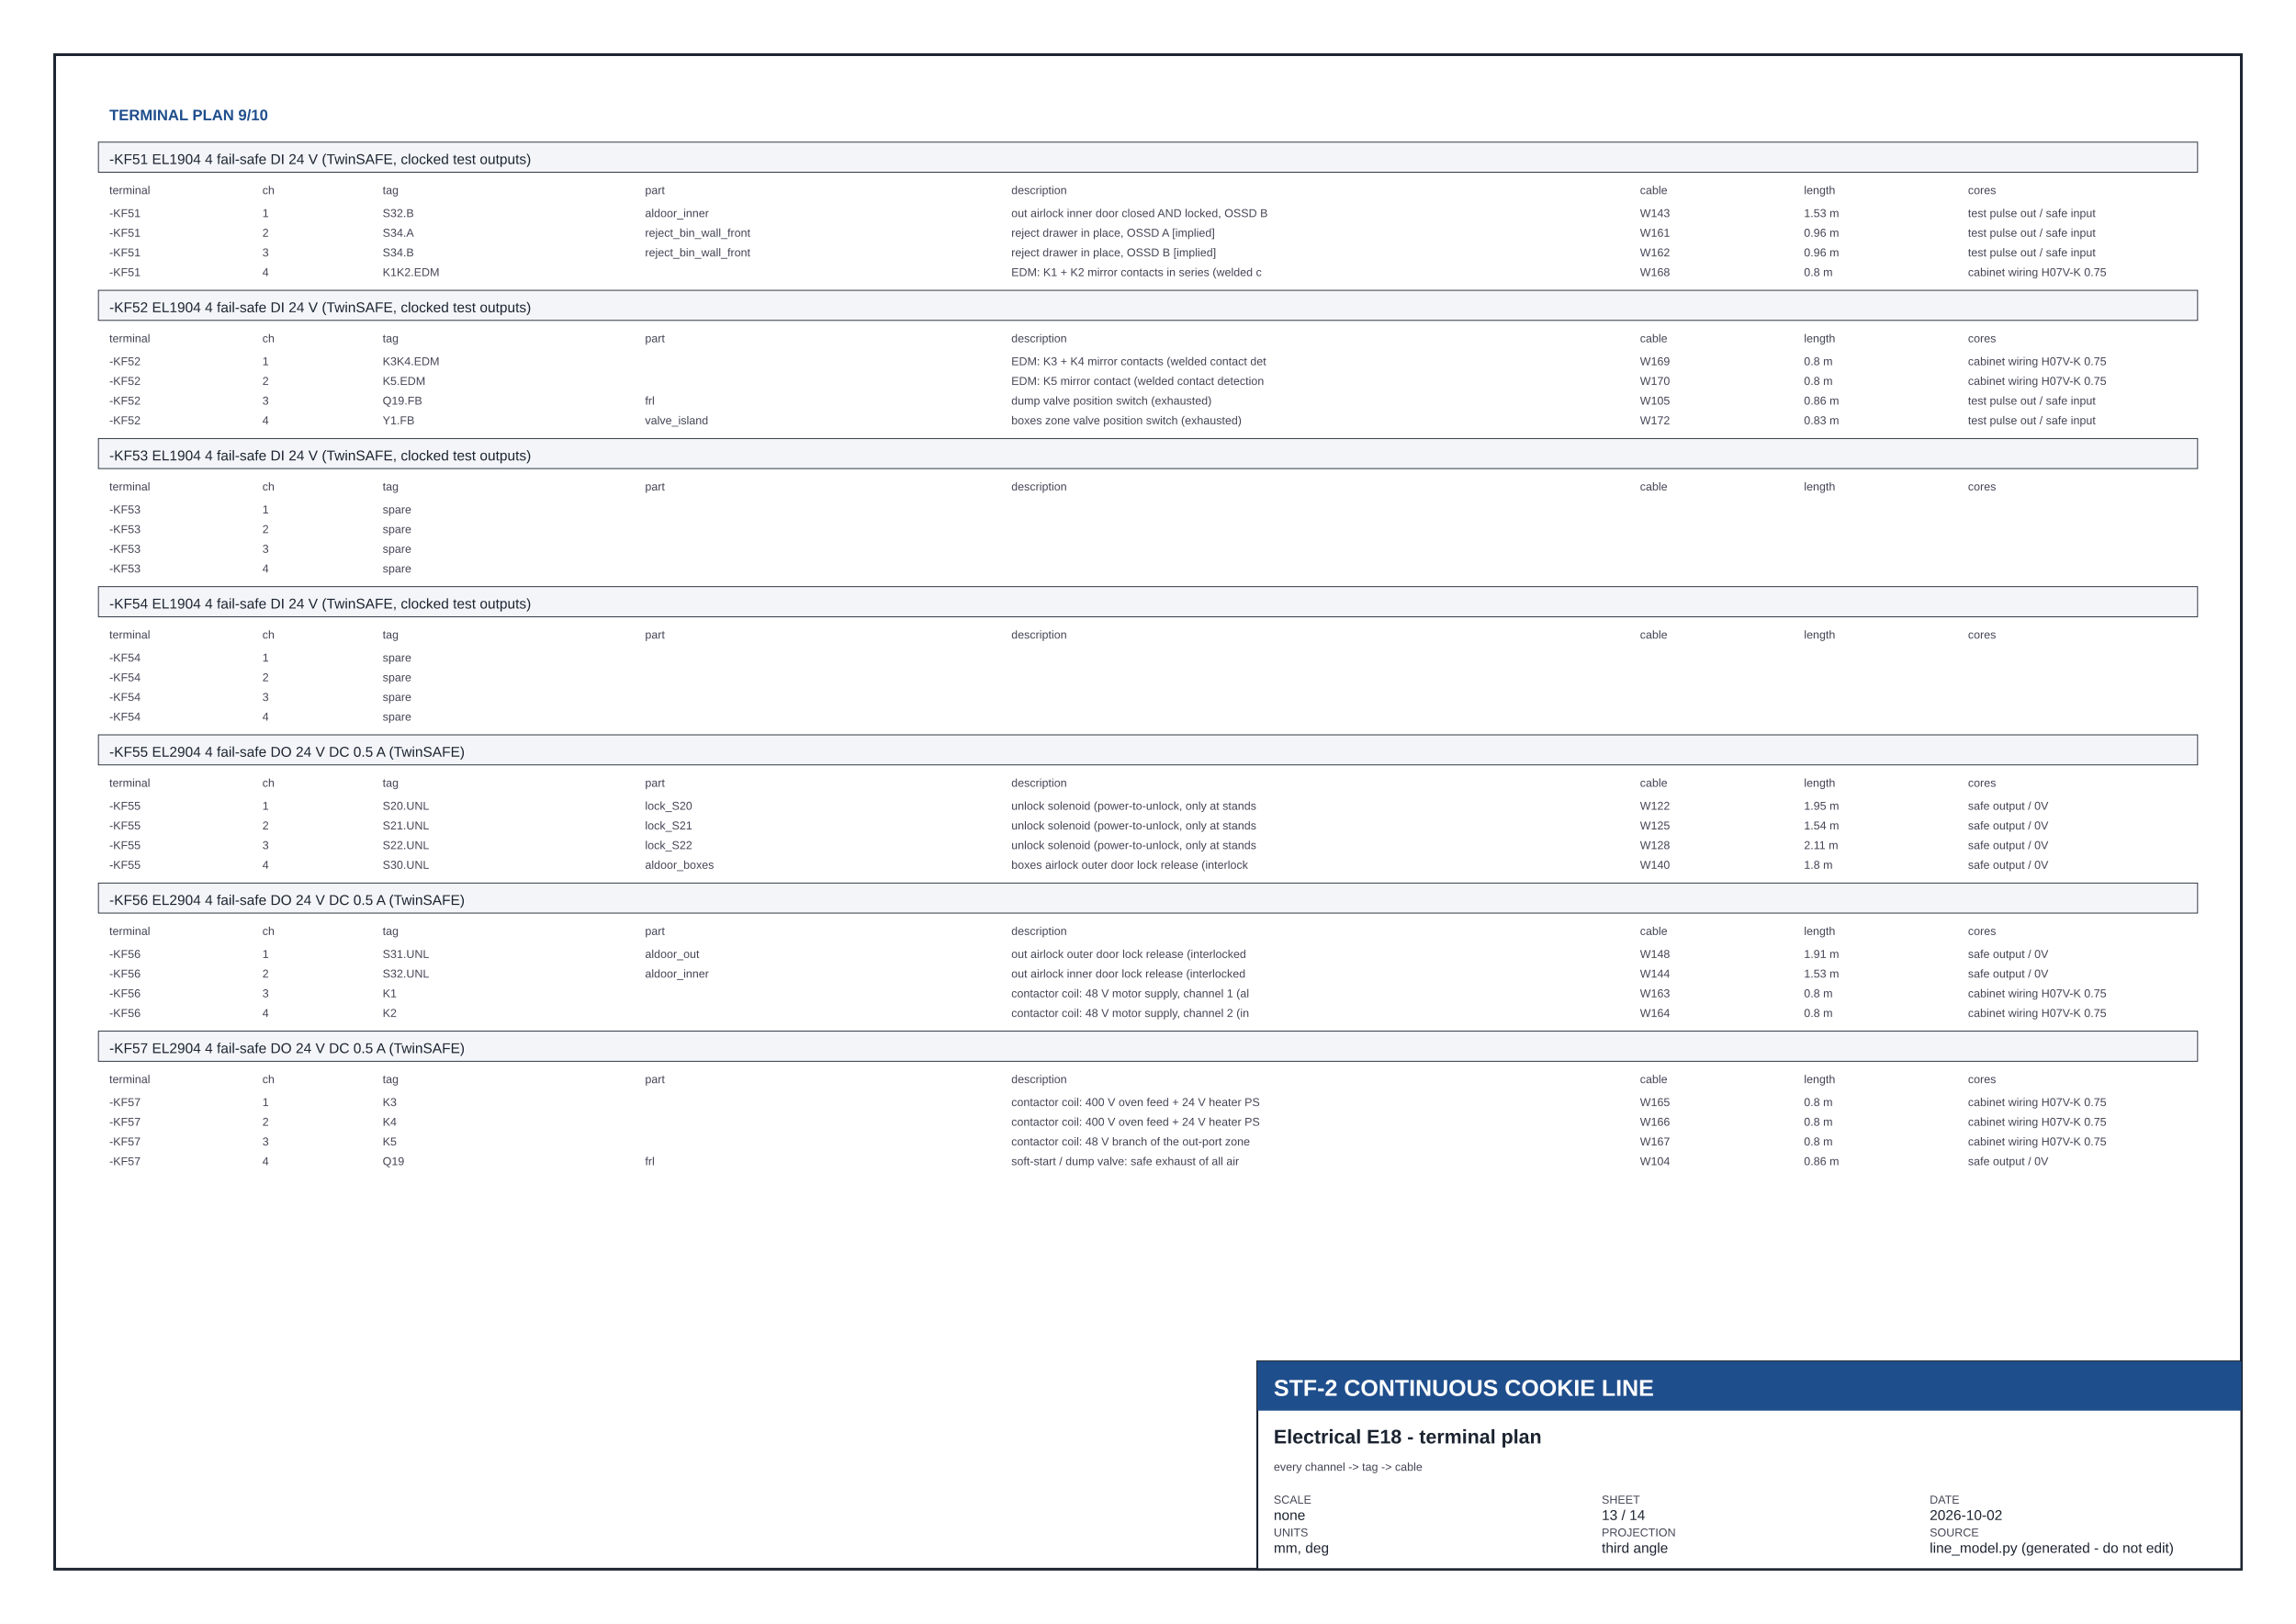
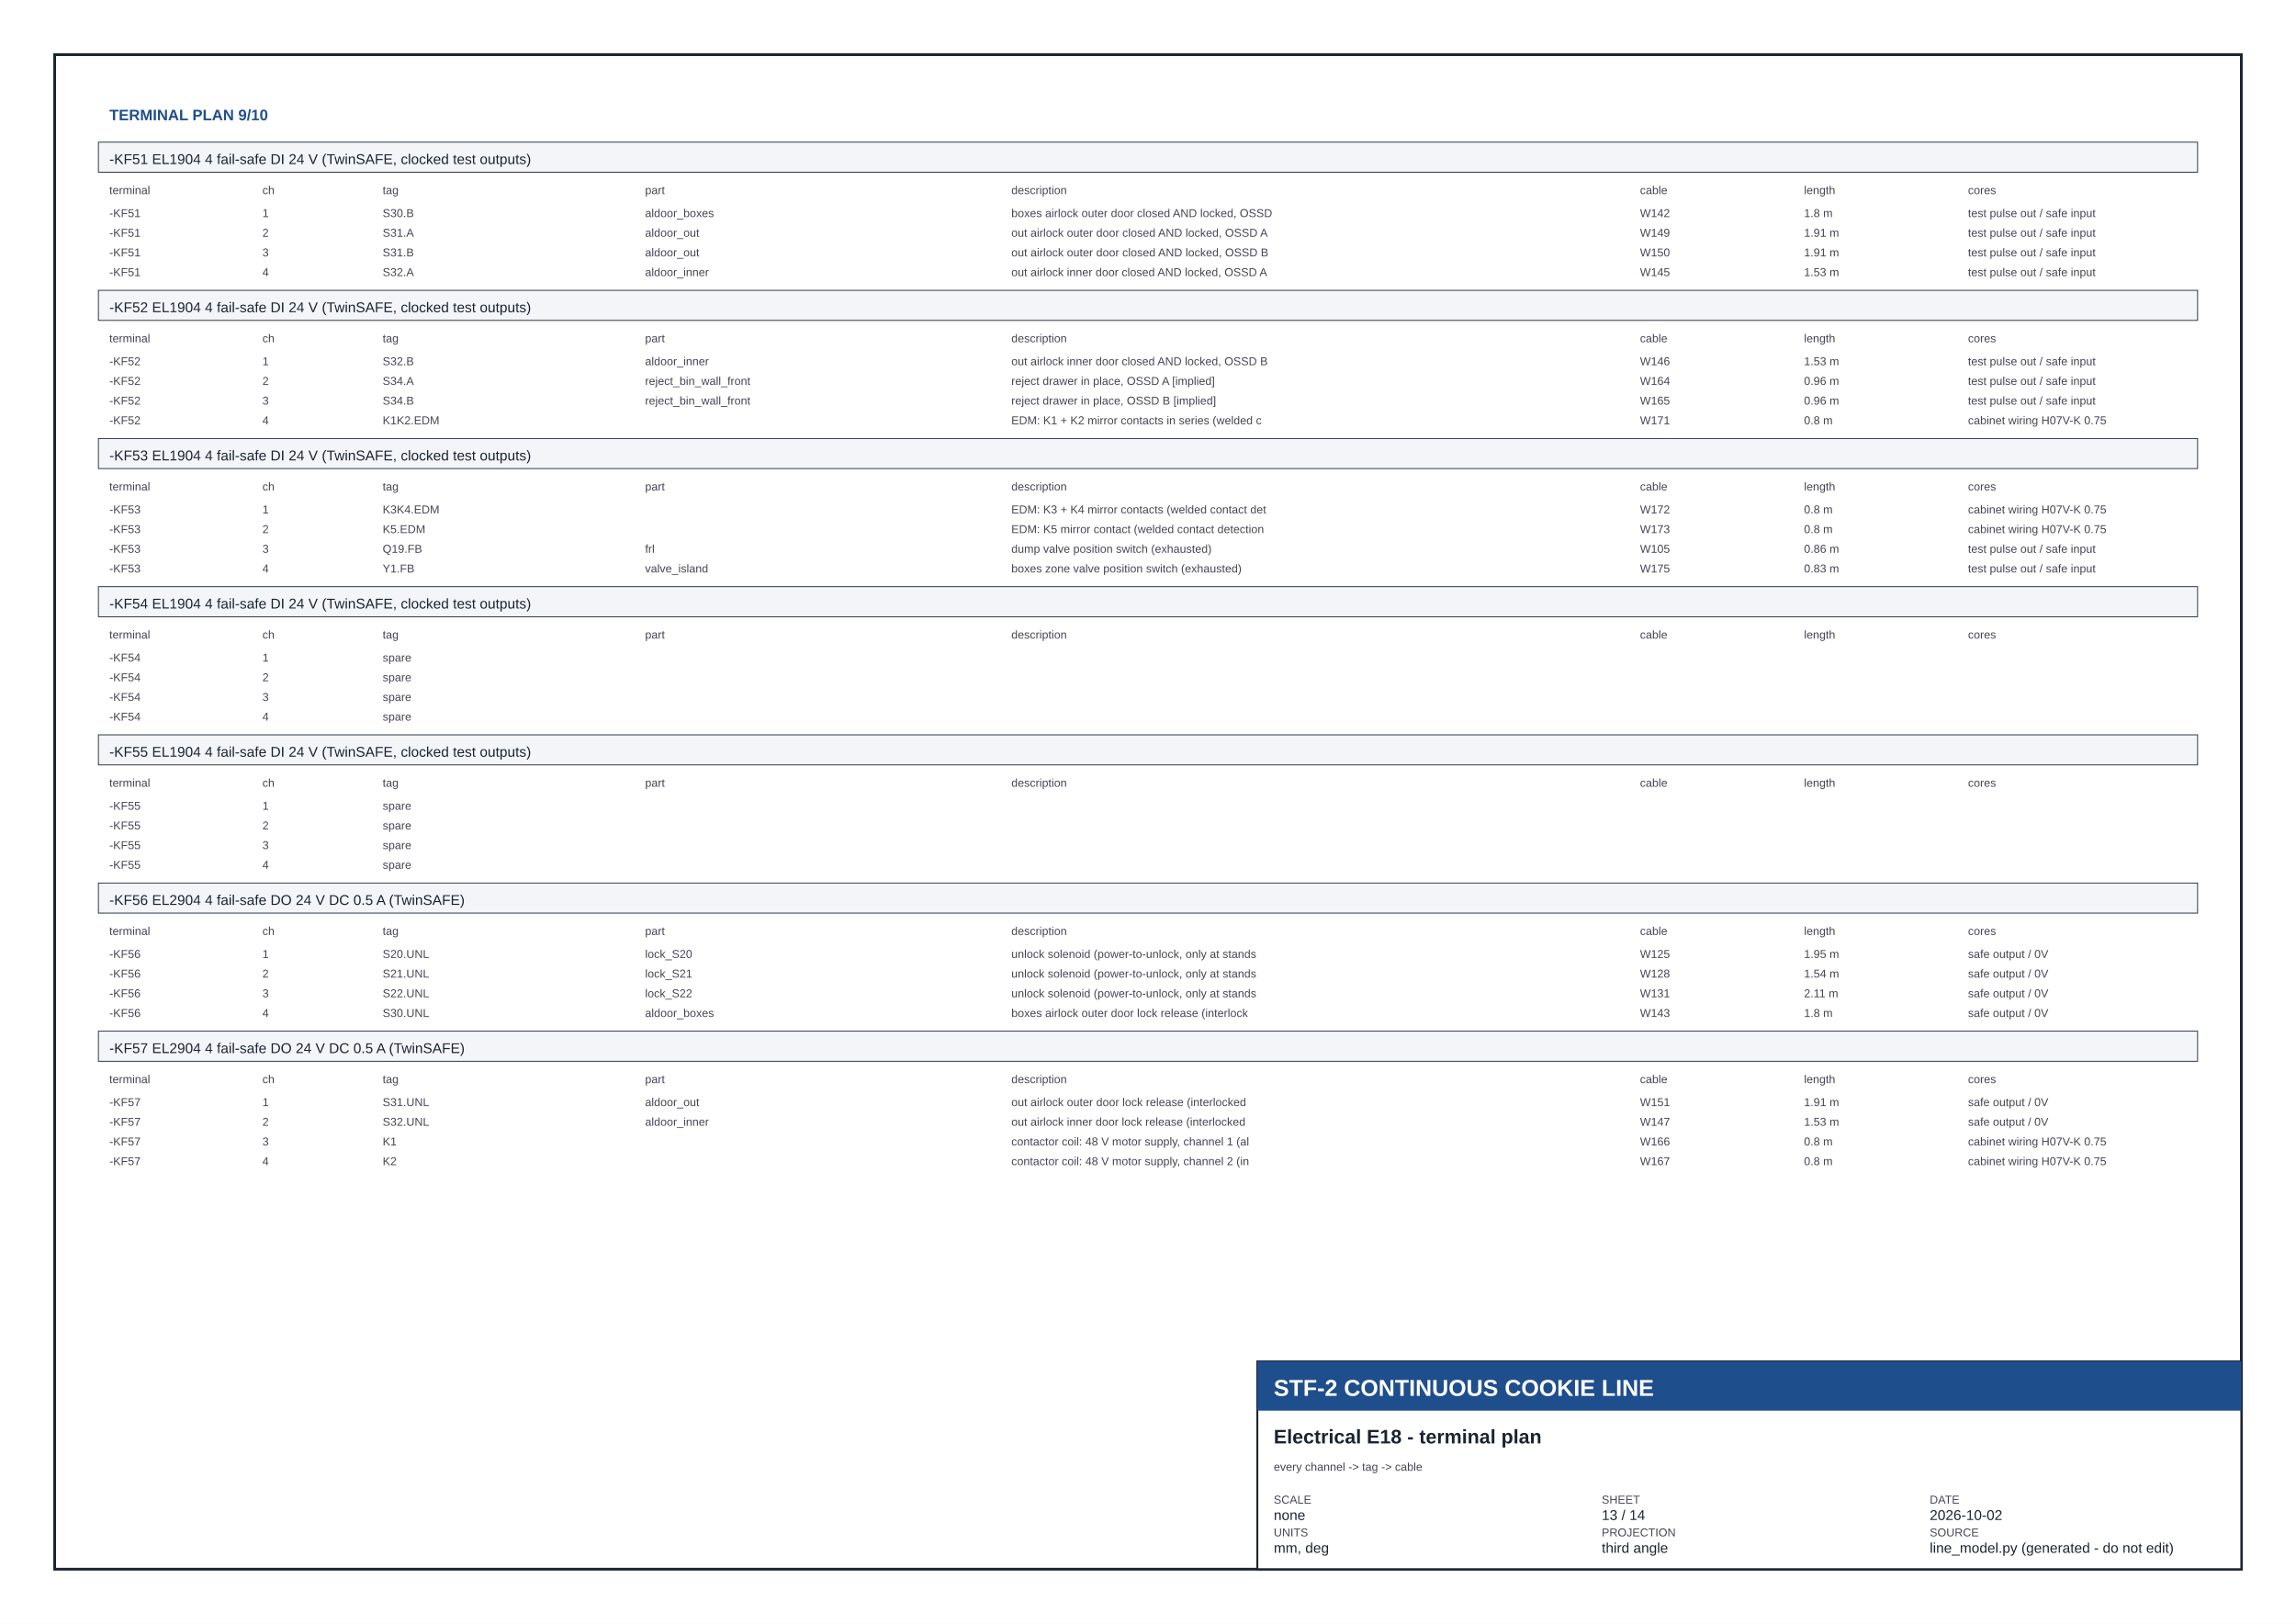
<svg xmlns="http://www.w3.org/2000/svg" width="420mm" height="297mm" viewBox="0 0 420 297">
  <defs>
    <marker id="a" viewBox="0 0 10 10" refX="5" refY="5" markerWidth="4" markerHeight="4" orient="auto-start-reverse">
      <path d="M0,2 L10,5 L0,8 z" fill="#1b2330" />
    </marker>
    <marker id="f" viewBox="0 0 10 10" refX="5" refY="5" markerWidth="5" markerHeight="5" orient="auto">
      <path d="M0,1 L10,5 L0,9 z" fill="#1f4e8c" />
    </marker>
    <pattern id="hatch" width="1.6" height="1.6" patternUnits="userSpaceOnUse" patternTransform="rotate(45)">
      <rect width="1.6" height="1.6" fill="#eef1f5" />
      <line x1="0" y1="0" x2="0" y2="1.6" stroke="#1b2330" stroke-width=".18" />
    </pattern>
  </defs>
  <style>
text{font-family:'Helvetica Neue',Arial,sans-serif;fill:#1b2330}
.vt{font-size:3.2px;font-weight:700;letter-spacing:.3px}
.dt{font-size:2.3px}
.dim{stroke:#1b2330;stroke-width:.15;fill:none}
.ext{stroke:#1b2330;stroke-width:.1}
.tb{font-size:2.6px}.tbh{font-size:4.2px;font-weight:700}.tbs{font-size:2.1px;fill:#445}
.nt{font-size:2.3px}.nh{font-size:2.8px;font-weight:700;fill:#1f4e8c}
.co{font-size:2.1px}.col{stroke:#1f4e8c;stroke-width:.15}
</style>
  <rect width="420" height="297" fill="#ffffff" />
  <rect x="10" y="10" width="400" height="277" fill="none" stroke="#1b2330" stroke-width=".5" />
  <text x="20.0" y="22.0" class="nh" text-anchor="start">TERMINAL PLAN 9/10</text>
  <rect x="18.0" y="26.0" width="384.0" height="5.5" fill="#f3f5f8" stroke="#1b2330" stroke-width="0.15" />
  <text x="20.0" y="30.0" class="tb" text-anchor="start">-KF51  EL1904  4 fail-safe DI 24 V (TwinSAFE, clocked test outputs)</text>
  <text x="20.0" y="35.5" class="tbs" text-anchor="start">terminal</text>
  <text x="48.0" y="35.5" class="tbs" text-anchor="start">ch</text>
  <text x="70.0" y="35.5" class="tbs" text-anchor="start">tag</text>
  <text x="118.0" y="35.5" class="tbs" text-anchor="start">part</text>
  <text x="185.0" y="35.5" class="tbs" text-anchor="start">description</text>
  <text x="300.0" y="35.5" class="tbs" text-anchor="start">cable</text>
  <text x="330.0" y="35.5" class="tbs" text-anchor="start">length</text>
  <text x="360.0" y="35.5" class="tbs" text-anchor="start">cores</text>
  <text x="20.0" y="39.7" class="tbs" text-anchor="start">-KF51</text>
  <text x="48.0" y="39.7" class="tbs" text-anchor="start">1</text>
-   <text x="70.0" y="39.7" class="tbs" text-anchor="start">S32.B</text>
-   <text x="118.0" y="39.7" class="tbs" text-anchor="start">aldoor_inner</text>
-   <text x="185.0" y="39.7" class="tbs" text-anchor="start">out airlock inner door closed AND locked, OSSD B</text>
-   <text x="300.0" y="39.7" class="tbs" text-anchor="start">W143</text>
-   <text x="330.0" y="39.7" class="tbs" text-anchor="start">1.53 m</text>
+   <text x="70.0" y="39.7" class="tbs" text-anchor="start">S30.B</text>
+   <text x="118.0" y="39.7" class="tbs" text-anchor="start">aldoor_boxes</text>
+   <text x="185.0" y="39.7" class="tbs" text-anchor="start">boxes airlock outer door closed AND locked, OSSD</text>
+   <text x="300.0" y="39.7" class="tbs" text-anchor="start">W142</text>
+   <text x="330.0" y="39.7" class="tbs" text-anchor="start">1.8 m</text>
  <text x="360.0" y="39.7" class="tbs" text-anchor="start">test pulse out / safe input </text>
  <text x="20.0" y="43.3" class="tbs" text-anchor="start">-KF51</text>
  <text x="48.0" y="43.3" class="tbs" text-anchor="start">2</text>
-   <text x="70.0" y="43.3" class="tbs" text-anchor="start">S34.A</text>
-   <text x="118.0" y="43.3" class="tbs" text-anchor="start">reject_bin_wall_front</text>
-   <text x="185.0" y="43.3" class="tbs" text-anchor="start">reject drawer in place, OSSD A  [implied]</text>
-   <text x="300.0" y="43.3" class="tbs" text-anchor="start">W161</text>
-   <text x="330.0" y="43.3" class="tbs" text-anchor="start">0.96 m</text>
+   <text x="70.0" y="43.3" class="tbs" text-anchor="start">S31.A</text>
+   <text x="118.0" y="43.3" class="tbs" text-anchor="start">aldoor_out</text>
+   <text x="185.0" y="43.3" class="tbs" text-anchor="start">out airlock outer door closed AND locked, OSSD A</text>
+   <text x="300.0" y="43.3" class="tbs" text-anchor="start">W149</text>
+   <text x="330.0" y="43.3" class="tbs" text-anchor="start">1.91 m</text>
  <text x="360.0" y="43.3" class="tbs" text-anchor="start">test pulse out / safe input </text>
  <text x="20.0" y="46.9" class="tbs" text-anchor="start">-KF51</text>
  <text x="48.0" y="46.9" class="tbs" text-anchor="start">3</text>
-   <text x="70.0" y="46.9" class="tbs" text-anchor="start">S34.B</text>
-   <text x="118.0" y="46.9" class="tbs" text-anchor="start">reject_bin_wall_front</text>
-   <text x="185.0" y="46.9" class="tbs" text-anchor="start">reject drawer in place, OSSD B  [implied]</text>
-   <text x="300.0" y="46.9" class="tbs" text-anchor="start">W162</text>
-   <text x="330.0" y="46.9" class="tbs" text-anchor="start">0.96 m</text>
+   <text x="70.0" y="46.9" class="tbs" text-anchor="start">S31.B</text>
+   <text x="118.0" y="46.9" class="tbs" text-anchor="start">aldoor_out</text>
+   <text x="185.0" y="46.9" class="tbs" text-anchor="start">out airlock outer door closed AND locked, OSSD B</text>
+   <text x="300.0" y="46.9" class="tbs" text-anchor="start">W150</text>
+   <text x="330.0" y="46.9" class="tbs" text-anchor="start">1.91 m</text>
  <text x="360.0" y="46.9" class="tbs" text-anchor="start">test pulse out / safe input </text>
  <text x="20.0" y="50.5" class="tbs" text-anchor="start">-KF51</text>
  <text x="48.0" y="50.5" class="tbs" text-anchor="start">4</text>
-   <text x="70.0" y="50.5" class="tbs" text-anchor="start">K1K2.EDM</text>
-   <text x="118.0" y="50.5" class="tbs" text-anchor="start" />
-   <text x="185.0" y="50.5" class="tbs" text-anchor="start">EDM: K1 + K2 mirror contacts in series (welded c</text>
-   <text x="300.0" y="50.5" class="tbs" text-anchor="start">W168</text>
-   <text x="330.0" y="50.5" class="tbs" text-anchor="start">0.8 m</text>
-   <text x="360.0" y="50.5" class="tbs" text-anchor="start">cabinet wiring H07V-K 0.75</text>
+   <text x="70.0" y="50.5" class="tbs" text-anchor="start">S32.A</text>
+   <text x="118.0" y="50.5" class="tbs" text-anchor="start">aldoor_inner</text>
+   <text x="185.0" y="50.5" class="tbs" text-anchor="start">out airlock inner door closed AND locked, OSSD A</text>
+   <text x="300.0" y="50.5" class="tbs" text-anchor="start">W145</text>
+   <text x="330.0" y="50.5" class="tbs" text-anchor="start">1.53 m</text>
+   <text x="360.0" y="50.5" class="tbs" text-anchor="start">test pulse out / safe input </text>
  <rect x="18.0" y="53.1" width="384.0" height="5.5" fill="#f3f5f8" stroke="#1b2330" stroke-width="0.15" />
  <text x="20.0" y="57.1" class="tb" text-anchor="start">-KF52  EL1904  4 fail-safe DI 24 V (TwinSAFE, clocked test outputs)</text>
  <text x="20.0" y="62.6" class="tbs" text-anchor="start">terminal</text>
  <text x="48.0" y="62.6" class="tbs" text-anchor="start">ch</text>
  <text x="70.0" y="62.6" class="tbs" text-anchor="start">tag</text>
  <text x="118.0" y="62.6" class="tbs" text-anchor="start">part</text>
  <text x="185.0" y="62.6" class="tbs" text-anchor="start">description</text>
  <text x="300.0" y="62.6" class="tbs" text-anchor="start">cable</text>
  <text x="330.0" y="62.6" class="tbs" text-anchor="start">length</text>
  <text x="360.0" y="62.6" class="tbs" text-anchor="start">cores</text>
  <text x="20.0" y="66.8" class="tbs" text-anchor="start">-KF52</text>
  <text x="48.0" y="66.8" class="tbs" text-anchor="start">1</text>
-   <text x="70.0" y="66.8" class="tbs" text-anchor="start">K3K4.EDM</text>
-   <text x="118.0" y="66.8" class="tbs" text-anchor="start" />
-   <text x="185.0" y="66.8" class="tbs" text-anchor="start">EDM: K3 + K4 mirror contacts (welded contact det</text>
-   <text x="300.0" y="66.8" class="tbs" text-anchor="start">W169</text>
-   <text x="330.0" y="66.8" class="tbs" text-anchor="start">0.8 m</text>
-   <text x="360.0" y="66.8" class="tbs" text-anchor="start">cabinet wiring H07V-K 0.75</text>
+   <text x="70.0" y="66.8" class="tbs" text-anchor="start">S32.B</text>
+   <text x="118.0" y="66.8" class="tbs" text-anchor="start">aldoor_inner</text>
+   <text x="185.0" y="66.8" class="tbs" text-anchor="start">out airlock inner door closed AND locked, OSSD B</text>
+   <text x="300.0" y="66.8" class="tbs" text-anchor="start">W146</text>
+   <text x="330.0" y="66.8" class="tbs" text-anchor="start">1.53 m</text>
+   <text x="360.0" y="66.8" class="tbs" text-anchor="start">test pulse out / safe input </text>
  <text x="20.0" y="70.4" class="tbs" text-anchor="start">-KF52</text>
  <text x="48.0" y="70.4" class="tbs" text-anchor="start">2</text>
-   <text x="70.0" y="70.4" class="tbs" text-anchor="start">K5.EDM</text>
-   <text x="118.0" y="70.4" class="tbs" text-anchor="start" />
-   <text x="185.0" y="70.4" class="tbs" text-anchor="start">EDM: K5 mirror contact (welded contact detection</text>
-   <text x="300.0" y="70.4" class="tbs" text-anchor="start">W170</text>
-   <text x="330.0" y="70.4" class="tbs" text-anchor="start">0.8 m</text>
-   <text x="360.0" y="70.4" class="tbs" text-anchor="start">cabinet wiring H07V-K 0.75</text>
+   <text x="70.0" y="70.4" class="tbs" text-anchor="start">S34.A</text>
+   <text x="118.0" y="70.4" class="tbs" text-anchor="start">reject_bin_wall_front</text>
+   <text x="185.0" y="70.4" class="tbs" text-anchor="start">reject drawer in place, OSSD A  [implied]</text>
+   <text x="300.0" y="70.4" class="tbs" text-anchor="start">W164</text>
+   <text x="330.0" y="70.4" class="tbs" text-anchor="start">0.96 m</text>
+   <text x="360.0" y="70.4" class="tbs" text-anchor="start">test pulse out / safe input </text>
  <text x="20.0" y="74.0" class="tbs" text-anchor="start">-KF52</text>
  <text x="48.0" y="74.0" class="tbs" text-anchor="start">3</text>
-   <text x="70.0" y="74.0" class="tbs" text-anchor="start">Q19.FB</text>
-   <text x="118.0" y="74.0" class="tbs" text-anchor="start">frl</text>
-   <text x="185.0" y="74.0" class="tbs" text-anchor="start">dump valve position switch (exhausted)</text>
-   <text x="300.0" y="74.0" class="tbs" text-anchor="start">W105</text>
-   <text x="330.0" y="74.0" class="tbs" text-anchor="start">0.86 m</text>
+   <text x="70.0" y="74.0" class="tbs" text-anchor="start">S34.B</text>
+   <text x="118.0" y="74.0" class="tbs" text-anchor="start">reject_bin_wall_front</text>
+   <text x="185.0" y="74.0" class="tbs" text-anchor="start">reject drawer in place, OSSD B  [implied]</text>
+   <text x="300.0" y="74.0" class="tbs" text-anchor="start">W165</text>
+   <text x="330.0" y="74.0" class="tbs" text-anchor="start">0.96 m</text>
  <text x="360.0" y="74.0" class="tbs" text-anchor="start">test pulse out / safe input </text>
  <text x="20.0" y="77.6" class="tbs" text-anchor="start">-KF52</text>
  <text x="48.0" y="77.6" class="tbs" text-anchor="start">4</text>
-   <text x="70.0" y="77.6" class="tbs" text-anchor="start">Y1.FB</text>
-   <text x="118.0" y="77.6" class="tbs" text-anchor="start">valve_island</text>
-   <text x="185.0" y="77.6" class="tbs" text-anchor="start">boxes zone valve position switch (exhausted)</text>
-   <text x="300.0" y="77.6" class="tbs" text-anchor="start">W172</text>
-   <text x="330.0" y="77.6" class="tbs" text-anchor="start">0.83 m</text>
-   <text x="360.0" y="77.6" class="tbs" text-anchor="start">test pulse out / safe input </text>
+   <text x="70.0" y="77.6" class="tbs" text-anchor="start">K1K2.EDM</text>
+   <text x="118.0" y="77.6" class="tbs" text-anchor="start" />
+   <text x="185.0" y="77.6" class="tbs" text-anchor="start">EDM: K1 + K2 mirror contacts in series (welded c</text>
+   <text x="300.0" y="77.6" class="tbs" text-anchor="start">W171</text>
+   <text x="330.0" y="77.6" class="tbs" text-anchor="start">0.8 m</text>
+   <text x="360.0" y="77.6" class="tbs" text-anchor="start">cabinet wiring H07V-K 0.75</text>
  <rect x="18.0" y="80.2" width="384.0" height="5.5" fill="#f3f5f8" stroke="#1b2330" stroke-width="0.15" />
  <text x="20.0" y="84.2" class="tb" text-anchor="start">-KF53  EL1904  4 fail-safe DI 24 V (TwinSAFE, clocked test outputs)</text>
  <text x="20.0" y="89.7" class="tbs" text-anchor="start">terminal</text>
  <text x="48.0" y="89.7" class="tbs" text-anchor="start">ch</text>
  <text x="70.0" y="89.7" class="tbs" text-anchor="start">tag</text>
  <text x="118.0" y="89.7" class="tbs" text-anchor="start">part</text>
  <text x="185.0" y="89.7" class="tbs" text-anchor="start">description</text>
  <text x="300.0" y="89.7" class="tbs" text-anchor="start">cable</text>
  <text x="330.0" y="89.7" class="tbs" text-anchor="start">length</text>
  <text x="360.0" y="89.7" class="tbs" text-anchor="start">cores</text>
  <text x="20.0" y="93.9" class="tbs" text-anchor="start">-KF53</text>
  <text x="48.0" y="93.9" class="tbs" text-anchor="start">1</text>
-   <text x="70.0" y="93.9" class="tbs" text-anchor="start">spare</text>
+   <text x="70.0" y="93.9" class="tbs" text-anchor="start">K3K4.EDM</text>
  <text x="118.0" y="93.9" class="tbs" text-anchor="start" />
-   <text x="185.0" y="93.9" class="tbs" text-anchor="start" />
-   <text x="300.0" y="93.9" class="tbs" text-anchor="start" />
-   <text x="330.0" y="93.9" class="tbs" text-anchor="start" />
-   <text x="360.0" y="93.9" class="tbs" text-anchor="start" />
+   <text x="185.0" y="93.9" class="tbs" text-anchor="start">EDM: K3 + K4 mirror contacts (welded contact det</text>
+   <text x="300.0" y="93.9" class="tbs" text-anchor="start">W172</text>
+   <text x="330.0" y="93.9" class="tbs" text-anchor="start">0.8 m</text>
+   <text x="360.0" y="93.9" class="tbs" text-anchor="start">cabinet wiring H07V-K 0.75</text>
  <text x="20.0" y="97.5" class="tbs" text-anchor="start">-KF53</text>
  <text x="48.0" y="97.5" class="tbs" text-anchor="start">2</text>
-   <text x="70.0" y="97.5" class="tbs" text-anchor="start">spare</text>
+   <text x="70.0" y="97.5" class="tbs" text-anchor="start">K5.EDM</text>
  <text x="118.0" y="97.5" class="tbs" text-anchor="start" />
-   <text x="185.0" y="97.5" class="tbs" text-anchor="start" />
-   <text x="300.0" y="97.5" class="tbs" text-anchor="start" />
-   <text x="330.0" y="97.5" class="tbs" text-anchor="start" />
-   <text x="360.0" y="97.5" class="tbs" text-anchor="start" />
+   <text x="185.0" y="97.5" class="tbs" text-anchor="start">EDM: K5 mirror contact (welded contact detection</text>
+   <text x="300.0" y="97.5" class="tbs" text-anchor="start">W173</text>
+   <text x="330.0" y="97.5" class="tbs" text-anchor="start">0.8 m</text>
+   <text x="360.0" y="97.5" class="tbs" text-anchor="start">cabinet wiring H07V-K 0.75</text>
  <text x="20.0" y="101.1" class="tbs" text-anchor="start">-KF53</text>
  <text x="48.0" y="101.1" class="tbs" text-anchor="start">3</text>
-   <text x="70.0" y="101.1" class="tbs" text-anchor="start">spare</text>
-   <text x="118.0" y="101.1" class="tbs" text-anchor="start" />
-   <text x="185.0" y="101.1" class="tbs" text-anchor="start" />
-   <text x="300.0" y="101.1" class="tbs" text-anchor="start" />
-   <text x="330.0" y="101.1" class="tbs" text-anchor="start" />
-   <text x="360.0" y="101.1" class="tbs" text-anchor="start" />
+   <text x="70.0" y="101.1" class="tbs" text-anchor="start">Q19.FB</text>
+   <text x="118.0" y="101.1" class="tbs" text-anchor="start">frl</text>
+   <text x="185.0" y="101.1" class="tbs" text-anchor="start">dump valve position switch (exhausted)</text>
+   <text x="300.0" y="101.1" class="tbs" text-anchor="start">W105</text>
+   <text x="330.0" y="101.1" class="tbs" text-anchor="start">0.86 m</text>
+   <text x="360.0" y="101.1" class="tbs" text-anchor="start">test pulse out / safe input </text>
  <text x="20.0" y="104.7" class="tbs" text-anchor="start">-KF53</text>
  <text x="48.0" y="104.7" class="tbs" text-anchor="start">4</text>
-   <text x="70.0" y="104.7" class="tbs" text-anchor="start">spare</text>
-   <text x="118.0" y="104.7" class="tbs" text-anchor="start" />
-   <text x="185.0" y="104.7" class="tbs" text-anchor="start" />
-   <text x="300.0" y="104.7" class="tbs" text-anchor="start" />
-   <text x="330.0" y="104.7" class="tbs" text-anchor="start" />
-   <text x="360.0" y="104.7" class="tbs" text-anchor="start" />
+   <text x="70.0" y="104.7" class="tbs" text-anchor="start">Y1.FB</text>
+   <text x="118.0" y="104.7" class="tbs" text-anchor="start">valve_island</text>
+   <text x="185.0" y="104.7" class="tbs" text-anchor="start">boxes zone valve position switch (exhausted)</text>
+   <text x="300.0" y="104.7" class="tbs" text-anchor="start">W175</text>
+   <text x="330.0" y="104.7" class="tbs" text-anchor="start">0.83 m</text>
+   <text x="360.0" y="104.7" class="tbs" text-anchor="start">test pulse out / safe input </text>
  <rect x="18.0" y="107.3" width="384.0" height="5.5" fill="#f3f5f8" stroke="#1b2330" stroke-width="0.15" />
  <text x="20.0" y="111.3" class="tb" text-anchor="start">-KF54  EL1904  4 fail-safe DI 24 V (TwinSAFE, clocked test outputs)</text>
  <text x="20.0" y="116.8" class="tbs" text-anchor="start">terminal</text>
  <text x="48.0" y="116.8" class="tbs" text-anchor="start">ch</text>
  <text x="70.0" y="116.8" class="tbs" text-anchor="start">tag</text>
  <text x="118.0" y="116.8" class="tbs" text-anchor="start">part</text>
  <text x="185.0" y="116.8" class="tbs" text-anchor="start">description</text>
  <text x="300.0" y="116.8" class="tbs" text-anchor="start">cable</text>
  <text x="330.0" y="116.8" class="tbs" text-anchor="start">length</text>
  <text x="360.0" y="116.8" class="tbs" text-anchor="start">cores</text>
  <text x="20.0" y="121.0" class="tbs" text-anchor="start">-KF54</text>
  <text x="48.0" y="121.0" class="tbs" text-anchor="start">1</text>
  <text x="70.0" y="121.0" class="tbs" text-anchor="start">spare</text>
  <text x="118.0" y="121.0" class="tbs" text-anchor="start" />
  <text x="185.0" y="121.0" class="tbs" text-anchor="start" />
  <text x="300.0" y="121.0" class="tbs" text-anchor="start" />
  <text x="330.0" y="121.0" class="tbs" text-anchor="start" />
  <text x="360.0" y="121.0" class="tbs" text-anchor="start" />
  <text x="20.0" y="124.6" class="tbs" text-anchor="start">-KF54</text>
  <text x="48.0" y="124.6" class="tbs" text-anchor="start">2</text>
  <text x="70.0" y="124.6" class="tbs" text-anchor="start">spare</text>
  <text x="118.0" y="124.6" class="tbs" text-anchor="start" />
  <text x="185.0" y="124.6" class="tbs" text-anchor="start" />
  <text x="300.0" y="124.6" class="tbs" text-anchor="start" />
  <text x="330.0" y="124.6" class="tbs" text-anchor="start" />
  <text x="360.0" y="124.6" class="tbs" text-anchor="start" />
  <text x="20.0" y="128.2" class="tbs" text-anchor="start">-KF54</text>
  <text x="48.0" y="128.2" class="tbs" text-anchor="start">3</text>
  <text x="70.0" y="128.2" class="tbs" text-anchor="start">spare</text>
  <text x="118.0" y="128.2" class="tbs" text-anchor="start" />
  <text x="185.0" y="128.2" class="tbs" text-anchor="start" />
  <text x="300.0" y="128.2" class="tbs" text-anchor="start" />
  <text x="330.0" y="128.2" class="tbs" text-anchor="start" />
  <text x="360.0" y="128.2" class="tbs" text-anchor="start" />
  <text x="20.0" y="131.8" class="tbs" text-anchor="start">-KF54</text>
  <text x="48.0" y="131.8" class="tbs" text-anchor="start">4</text>
  <text x="70.0" y="131.8" class="tbs" text-anchor="start">spare</text>
  <text x="118.0" y="131.8" class="tbs" text-anchor="start" />
  <text x="185.0" y="131.8" class="tbs" text-anchor="start" />
  <text x="300.0" y="131.8" class="tbs" text-anchor="start" />
  <text x="330.0" y="131.8" class="tbs" text-anchor="start" />
  <text x="360.0" y="131.8" class="tbs" text-anchor="start" />
  <rect x="18.0" y="134.4" width="384.0" height="5.5" fill="#f3f5f8" stroke="#1b2330" stroke-width="0.15" />
-   <text x="20.0" y="138.4" class="tb" text-anchor="start">-KF55  EL2904  4 fail-safe DO 24 V DC 0.5 A (TwinSAFE)</text>
+   <text x="20.0" y="138.4" class="tb" text-anchor="start">-KF55  EL1904  4 fail-safe DI 24 V (TwinSAFE, clocked test outputs)</text>
  <text x="20.0" y="143.9" class="tbs" text-anchor="start">terminal</text>
  <text x="48.0" y="143.9" class="tbs" text-anchor="start">ch</text>
  <text x="70.0" y="143.9" class="tbs" text-anchor="start">tag</text>
  <text x="118.0" y="143.9" class="tbs" text-anchor="start">part</text>
  <text x="185.0" y="143.9" class="tbs" text-anchor="start">description</text>
  <text x="300.0" y="143.9" class="tbs" text-anchor="start">cable</text>
  <text x="330.0" y="143.9" class="tbs" text-anchor="start">length</text>
  <text x="360.0" y="143.9" class="tbs" text-anchor="start">cores</text>
  <text x="20.0" y="148.1" class="tbs" text-anchor="start">-KF55</text>
  <text x="48.0" y="148.1" class="tbs" text-anchor="start">1</text>
-   <text x="70.0" y="148.1" class="tbs" text-anchor="start">S20.UNL</text>
-   <text x="118.0" y="148.1" class="tbs" text-anchor="start">lock_S20</text>
-   <text x="185.0" y="148.1" class="tbs" text-anchor="start">unlock solenoid (power-to-unlock, only at stands</text>
-   <text x="300.0" y="148.1" class="tbs" text-anchor="start">W122</text>
-   <text x="330.0" y="148.1" class="tbs" text-anchor="start">1.95 m</text>
-   <text x="360.0" y="148.1" class="tbs" text-anchor="start">safe output / 0V</text>
+   <text x="70.0" y="148.1" class="tbs" text-anchor="start">spare</text>
+   <text x="118.0" y="148.1" class="tbs" text-anchor="start" />
+   <text x="185.0" y="148.1" class="tbs" text-anchor="start" />
+   <text x="300.0" y="148.1" class="tbs" text-anchor="start" />
+   <text x="330.0" y="148.1" class="tbs" text-anchor="start" />
+   <text x="360.0" y="148.1" class="tbs" text-anchor="start" />
  <text x="20.0" y="151.7" class="tbs" text-anchor="start">-KF55</text>
  <text x="48.0" y="151.7" class="tbs" text-anchor="start">2</text>
-   <text x="70.0" y="151.7" class="tbs" text-anchor="start">S21.UNL</text>
-   <text x="118.0" y="151.7" class="tbs" text-anchor="start">lock_S21</text>
-   <text x="185.0" y="151.7" class="tbs" text-anchor="start">unlock solenoid (power-to-unlock, only at stands</text>
-   <text x="300.0" y="151.7" class="tbs" text-anchor="start">W125</text>
-   <text x="330.0" y="151.7" class="tbs" text-anchor="start">1.54 m</text>
-   <text x="360.0" y="151.7" class="tbs" text-anchor="start">safe output / 0V</text>
+   <text x="70.0" y="151.7" class="tbs" text-anchor="start">spare</text>
+   <text x="118.0" y="151.7" class="tbs" text-anchor="start" />
+   <text x="185.0" y="151.7" class="tbs" text-anchor="start" />
+   <text x="300.0" y="151.7" class="tbs" text-anchor="start" />
+   <text x="330.0" y="151.7" class="tbs" text-anchor="start" />
+   <text x="360.0" y="151.7" class="tbs" text-anchor="start" />
  <text x="20.0" y="155.3" class="tbs" text-anchor="start">-KF55</text>
  <text x="48.0" y="155.3" class="tbs" text-anchor="start">3</text>
-   <text x="70.0" y="155.3" class="tbs" text-anchor="start">S22.UNL</text>
-   <text x="118.0" y="155.3" class="tbs" text-anchor="start">lock_S22</text>
-   <text x="185.0" y="155.3" class="tbs" text-anchor="start">unlock solenoid (power-to-unlock, only at stands</text>
-   <text x="300.0" y="155.3" class="tbs" text-anchor="start">W128</text>
-   <text x="330.0" y="155.3" class="tbs" text-anchor="start">2.11 m</text>
-   <text x="360.0" y="155.3" class="tbs" text-anchor="start">safe output / 0V</text>
+   <text x="70.0" y="155.3" class="tbs" text-anchor="start">spare</text>
+   <text x="118.0" y="155.3" class="tbs" text-anchor="start" />
+   <text x="185.0" y="155.3" class="tbs" text-anchor="start" />
+   <text x="300.0" y="155.3" class="tbs" text-anchor="start" />
+   <text x="330.0" y="155.3" class="tbs" text-anchor="start" />
+   <text x="360.0" y="155.3" class="tbs" text-anchor="start" />
  <text x="20.0" y="158.9" class="tbs" text-anchor="start">-KF55</text>
  <text x="48.0" y="158.9" class="tbs" text-anchor="start">4</text>
-   <text x="70.0" y="158.9" class="tbs" text-anchor="start">S30.UNL</text>
-   <text x="118.0" y="158.9" class="tbs" text-anchor="start">aldoor_boxes</text>
-   <text x="185.0" y="158.9" class="tbs" text-anchor="start">boxes airlock outer door lock release (interlock</text>
-   <text x="300.0" y="158.9" class="tbs" text-anchor="start">W140</text>
-   <text x="330.0" y="158.9" class="tbs" text-anchor="start">1.8 m</text>
-   <text x="360.0" y="158.9" class="tbs" text-anchor="start">safe output / 0V</text>
+   <text x="70.0" y="158.9" class="tbs" text-anchor="start">spare</text>
+   <text x="118.0" y="158.9" class="tbs" text-anchor="start" />
+   <text x="185.0" y="158.9" class="tbs" text-anchor="start" />
+   <text x="300.0" y="158.9" class="tbs" text-anchor="start" />
+   <text x="330.0" y="158.9" class="tbs" text-anchor="start" />
+   <text x="360.0" y="158.9" class="tbs" text-anchor="start" />
  <rect x="18.0" y="161.5" width="384.0" height="5.5" fill="#f3f5f8" stroke="#1b2330" stroke-width="0.15" />
  <text x="20.0" y="165.5" class="tb" text-anchor="start">-KF56  EL2904  4 fail-safe DO 24 V DC 0.5 A (TwinSAFE)</text>
  <text x="20.0" y="171.0" class="tbs" text-anchor="start">terminal</text>
  <text x="48.0" y="171.0" class="tbs" text-anchor="start">ch</text>
  <text x="70.0" y="171.0" class="tbs" text-anchor="start">tag</text>
  <text x="118.0" y="171.0" class="tbs" text-anchor="start">part</text>
  <text x="185.0" y="171.0" class="tbs" text-anchor="start">description</text>
  <text x="300.0" y="171.0" class="tbs" text-anchor="start">cable</text>
  <text x="330.0" y="171.0" class="tbs" text-anchor="start">length</text>
  <text x="360.0" y="171.0" class="tbs" text-anchor="start">cores</text>
  <text x="20.0" y="175.2" class="tbs" text-anchor="start">-KF56</text>
  <text x="48.0" y="175.2" class="tbs" text-anchor="start">1</text>
-   <text x="70.0" y="175.2" class="tbs" text-anchor="start">S31.UNL</text>
-   <text x="118.0" y="175.2" class="tbs" text-anchor="start">aldoor_out</text>
-   <text x="185.0" y="175.2" class="tbs" text-anchor="start">out airlock outer door lock release (interlocked</text>
-   <text x="300.0" y="175.2" class="tbs" text-anchor="start">W148</text>
-   <text x="330.0" y="175.2" class="tbs" text-anchor="start">1.91 m</text>
+   <text x="70.0" y="175.2" class="tbs" text-anchor="start">S20.UNL</text>
+   <text x="118.0" y="175.2" class="tbs" text-anchor="start">lock_S20</text>
+   <text x="185.0" y="175.2" class="tbs" text-anchor="start">unlock solenoid (power-to-unlock, only at stands</text>
+   <text x="300.0" y="175.2" class="tbs" text-anchor="start">W125</text>
+   <text x="330.0" y="175.2" class="tbs" text-anchor="start">1.95 m</text>
  <text x="360.0" y="175.2" class="tbs" text-anchor="start">safe output / 0V</text>
  <text x="20.0" y="178.8" class="tbs" text-anchor="start">-KF56</text>
  <text x="48.0" y="178.8" class="tbs" text-anchor="start">2</text>
-   <text x="70.0" y="178.8" class="tbs" text-anchor="start">S32.UNL</text>
-   <text x="118.0" y="178.8" class="tbs" text-anchor="start">aldoor_inner</text>
-   <text x="185.0" y="178.8" class="tbs" text-anchor="start">out airlock inner door lock release (interlocked</text>
-   <text x="300.0" y="178.8" class="tbs" text-anchor="start">W144</text>
-   <text x="330.0" y="178.8" class="tbs" text-anchor="start">1.53 m</text>
+   <text x="70.0" y="178.8" class="tbs" text-anchor="start">S21.UNL</text>
+   <text x="118.0" y="178.8" class="tbs" text-anchor="start">lock_S21</text>
+   <text x="185.0" y="178.8" class="tbs" text-anchor="start">unlock solenoid (power-to-unlock, only at stands</text>
+   <text x="300.0" y="178.8" class="tbs" text-anchor="start">W128</text>
+   <text x="330.0" y="178.8" class="tbs" text-anchor="start">1.54 m</text>
  <text x="360.0" y="178.8" class="tbs" text-anchor="start">safe output / 0V</text>
  <text x="20.0" y="182.4" class="tbs" text-anchor="start">-KF56</text>
  <text x="48.0" y="182.4" class="tbs" text-anchor="start">3</text>
-   <text x="70.0" y="182.4" class="tbs" text-anchor="start">K1</text>
-   <text x="118.0" y="182.4" class="tbs" text-anchor="start" />
-   <text x="185.0" y="182.4" class="tbs" text-anchor="start">contactor coil: 48 V motor supply, channel 1 (al</text>
-   <text x="300.0" y="182.4" class="tbs" text-anchor="start">W163</text>
-   <text x="330.0" y="182.4" class="tbs" text-anchor="start">0.8 m</text>
-   <text x="360.0" y="182.4" class="tbs" text-anchor="start">cabinet wiring H07V-K 0.75</text>
+   <text x="70.0" y="182.4" class="tbs" text-anchor="start">S22.UNL</text>
+   <text x="118.0" y="182.4" class="tbs" text-anchor="start">lock_S22</text>
+   <text x="185.0" y="182.4" class="tbs" text-anchor="start">unlock solenoid (power-to-unlock, only at stands</text>
+   <text x="300.0" y="182.4" class="tbs" text-anchor="start">W131</text>
+   <text x="330.0" y="182.4" class="tbs" text-anchor="start">2.11 m</text>
+   <text x="360.0" y="182.4" class="tbs" text-anchor="start">safe output / 0V</text>
  <text x="20.0" y="186.0" class="tbs" text-anchor="start">-KF56</text>
  <text x="48.0" y="186.0" class="tbs" text-anchor="start">4</text>
-   <text x="70.0" y="186.0" class="tbs" text-anchor="start">K2</text>
-   <text x="118.0" y="186.0" class="tbs" text-anchor="start" />
-   <text x="185.0" y="186.0" class="tbs" text-anchor="start">contactor coil: 48 V motor supply, channel 2 (in</text>
-   <text x="300.0" y="186.0" class="tbs" text-anchor="start">W164</text>
-   <text x="330.0" y="186.0" class="tbs" text-anchor="start">0.8 m</text>
-   <text x="360.0" y="186.0" class="tbs" text-anchor="start">cabinet wiring H07V-K 0.75</text>
+   <text x="70.0" y="186.0" class="tbs" text-anchor="start">S30.UNL</text>
+   <text x="118.0" y="186.0" class="tbs" text-anchor="start">aldoor_boxes</text>
+   <text x="185.0" y="186.0" class="tbs" text-anchor="start">boxes airlock outer door lock release (interlock</text>
+   <text x="300.0" y="186.0" class="tbs" text-anchor="start">W143</text>
+   <text x="330.0" y="186.0" class="tbs" text-anchor="start">1.8 m</text>
+   <text x="360.0" y="186.0" class="tbs" text-anchor="start">safe output / 0V</text>
  <rect x="18.0" y="188.6" width="384.0" height="5.5" fill="#f3f5f8" stroke="#1b2330" stroke-width="0.15" />
  <text x="20.0" y="192.6" class="tb" text-anchor="start">-KF57  EL2904  4 fail-safe DO 24 V DC 0.5 A (TwinSAFE)</text>
  <text x="20.0" y="198.1" class="tbs" text-anchor="start">terminal</text>
  <text x="48.0" y="198.1" class="tbs" text-anchor="start">ch</text>
  <text x="70.0" y="198.1" class="tbs" text-anchor="start">tag</text>
  <text x="118.0" y="198.1" class="tbs" text-anchor="start">part</text>
  <text x="185.0" y="198.1" class="tbs" text-anchor="start">description</text>
  <text x="300.0" y="198.1" class="tbs" text-anchor="start">cable</text>
  <text x="330.0" y="198.1" class="tbs" text-anchor="start">length</text>
  <text x="360.0" y="198.1" class="tbs" text-anchor="start">cores</text>
  <text x="20.0" y="202.3" class="tbs" text-anchor="start">-KF57</text>
  <text x="48.0" y="202.3" class="tbs" text-anchor="start">1</text>
-   <text x="70.0" y="202.3" class="tbs" text-anchor="start">K3</text>
-   <text x="118.0" y="202.3" class="tbs" text-anchor="start" />
-   <text x="185.0" y="202.3" class="tbs" text-anchor="start">contactor coil: 400 V oven feed + 24 V heater PS</text>
-   <text x="300.0" y="202.3" class="tbs" text-anchor="start">W165</text>
-   <text x="330.0" y="202.3" class="tbs" text-anchor="start">0.8 m</text>
-   <text x="360.0" y="202.3" class="tbs" text-anchor="start">cabinet wiring H07V-K 0.75</text>
+   <text x="70.0" y="202.3" class="tbs" text-anchor="start">S31.UNL</text>
+   <text x="118.0" y="202.3" class="tbs" text-anchor="start">aldoor_out</text>
+   <text x="185.0" y="202.3" class="tbs" text-anchor="start">out airlock outer door lock release (interlocked</text>
+   <text x="300.0" y="202.3" class="tbs" text-anchor="start">W151</text>
+   <text x="330.0" y="202.3" class="tbs" text-anchor="start">1.91 m</text>
+   <text x="360.0" y="202.3" class="tbs" text-anchor="start">safe output / 0V</text>
  <text x="20.0" y="205.9" class="tbs" text-anchor="start">-KF57</text>
  <text x="48.0" y="205.9" class="tbs" text-anchor="start">2</text>
-   <text x="70.0" y="205.9" class="tbs" text-anchor="start">K4</text>
-   <text x="118.0" y="205.9" class="tbs" text-anchor="start" />
-   <text x="185.0" y="205.9" class="tbs" text-anchor="start">contactor coil: 400 V oven feed + 24 V heater PS</text>
-   <text x="300.0" y="205.9" class="tbs" text-anchor="start">W166</text>
-   <text x="330.0" y="205.9" class="tbs" text-anchor="start">0.8 m</text>
-   <text x="360.0" y="205.9" class="tbs" text-anchor="start">cabinet wiring H07V-K 0.75</text>
+   <text x="70.0" y="205.9" class="tbs" text-anchor="start">S32.UNL</text>
+   <text x="118.0" y="205.9" class="tbs" text-anchor="start">aldoor_inner</text>
+   <text x="185.0" y="205.9" class="tbs" text-anchor="start">out airlock inner door lock release (interlocked</text>
+   <text x="300.0" y="205.9" class="tbs" text-anchor="start">W147</text>
+   <text x="330.0" y="205.9" class="tbs" text-anchor="start">1.53 m</text>
+   <text x="360.0" y="205.9" class="tbs" text-anchor="start">safe output / 0V</text>
  <text x="20.0" y="209.5" class="tbs" text-anchor="start">-KF57</text>
  <text x="48.0" y="209.5" class="tbs" text-anchor="start">3</text>
-   <text x="70.0" y="209.5" class="tbs" text-anchor="start">K5</text>
+   <text x="70.0" y="209.5" class="tbs" text-anchor="start">K1</text>
  <text x="118.0" y="209.5" class="tbs" text-anchor="start" />
-   <text x="185.0" y="209.5" class="tbs" text-anchor="start">contactor coil: 48 V branch of the out-port zone</text>
-   <text x="300.0" y="209.5" class="tbs" text-anchor="start">W167</text>
+   <text x="185.0" y="209.5" class="tbs" text-anchor="start">contactor coil: 48 V motor supply, channel 1 (al</text>
+   <text x="300.0" y="209.5" class="tbs" text-anchor="start">W166</text>
  <text x="330.0" y="209.5" class="tbs" text-anchor="start">0.8 m</text>
  <text x="360.0" y="209.5" class="tbs" text-anchor="start">cabinet wiring H07V-K 0.75</text>
  <text x="20.0" y="213.1" class="tbs" text-anchor="start">-KF57</text>
  <text x="48.0" y="213.1" class="tbs" text-anchor="start">4</text>
-   <text x="70.0" y="213.1" class="tbs" text-anchor="start">Q19</text>
-   <text x="118.0" y="213.1" class="tbs" text-anchor="start">frl</text>
-   <text x="185.0" y="213.1" class="tbs" text-anchor="start">soft-start / dump valve: safe exhaust of all air</text>
-   <text x="300.0" y="213.1" class="tbs" text-anchor="start">W104</text>
-   <text x="330.0" y="213.1" class="tbs" text-anchor="start">0.86 m</text>
-   <text x="360.0" y="213.1" class="tbs" text-anchor="start">safe output / 0V</text>
+   <text x="70.0" y="213.1" class="tbs" text-anchor="start">K2</text>
+   <text x="118.0" y="213.1" class="tbs" text-anchor="start" />
+   <text x="185.0" y="213.1" class="tbs" text-anchor="start">contactor coil: 48 V motor supply, channel 2 (in</text>
+   <text x="300.0" y="213.1" class="tbs" text-anchor="start">W167</text>
+   <text x="330.0" y="213.1" class="tbs" text-anchor="start">0.8 m</text>
+   <text x="360.0" y="213.1" class="tbs" text-anchor="start">cabinet wiring H07V-K 0.75</text>
  <rect x="230" y="249" width="180" height="38" fill="#fff" stroke="#1b2330" stroke-width=".35" />
  <rect x="230" y="249" width="180" height="9" fill="#1f4e8c" />
  <text x="233" y="255.3" class="tbh" style="fill:#fff">STF-2 CONTINUOUS COOKIE LINE</text>
  <text x="233" y="264" class="tbh" style="font-size:3.6px">Electrical E18 - terminal plan</text>
  <text x="233" y="269" class="tbs">every channel -&gt; tag -&gt; cable</text>
  <text x="233" y="275" class="tbs">SCALE</text>
  <text x="233" y="278" class="tb">none</text>
  <text x="293" y="275" class="tbs">SHEET</text>
  <text x="293" y="278" class="tb">13 / 14</text>
  <text x="353" y="275" class="tbs">DATE</text>
  <text x="353" y="278" class="tb">2026-10-02</text>
  <text x="233" y="281" class="tbs">UNITS</text>
  <text x="233" y="284" class="tb">mm, deg</text>
  <text x="293" y="281" class="tbs">PROJECTION</text>
  <text x="293" y="284" class="tb">third angle</text>
  <text x="353" y="281" class="tbs">SOURCE</text>
  <text x="353" y="284" class="tb">line_model.py (generated - do not edit)</text>
</svg>
